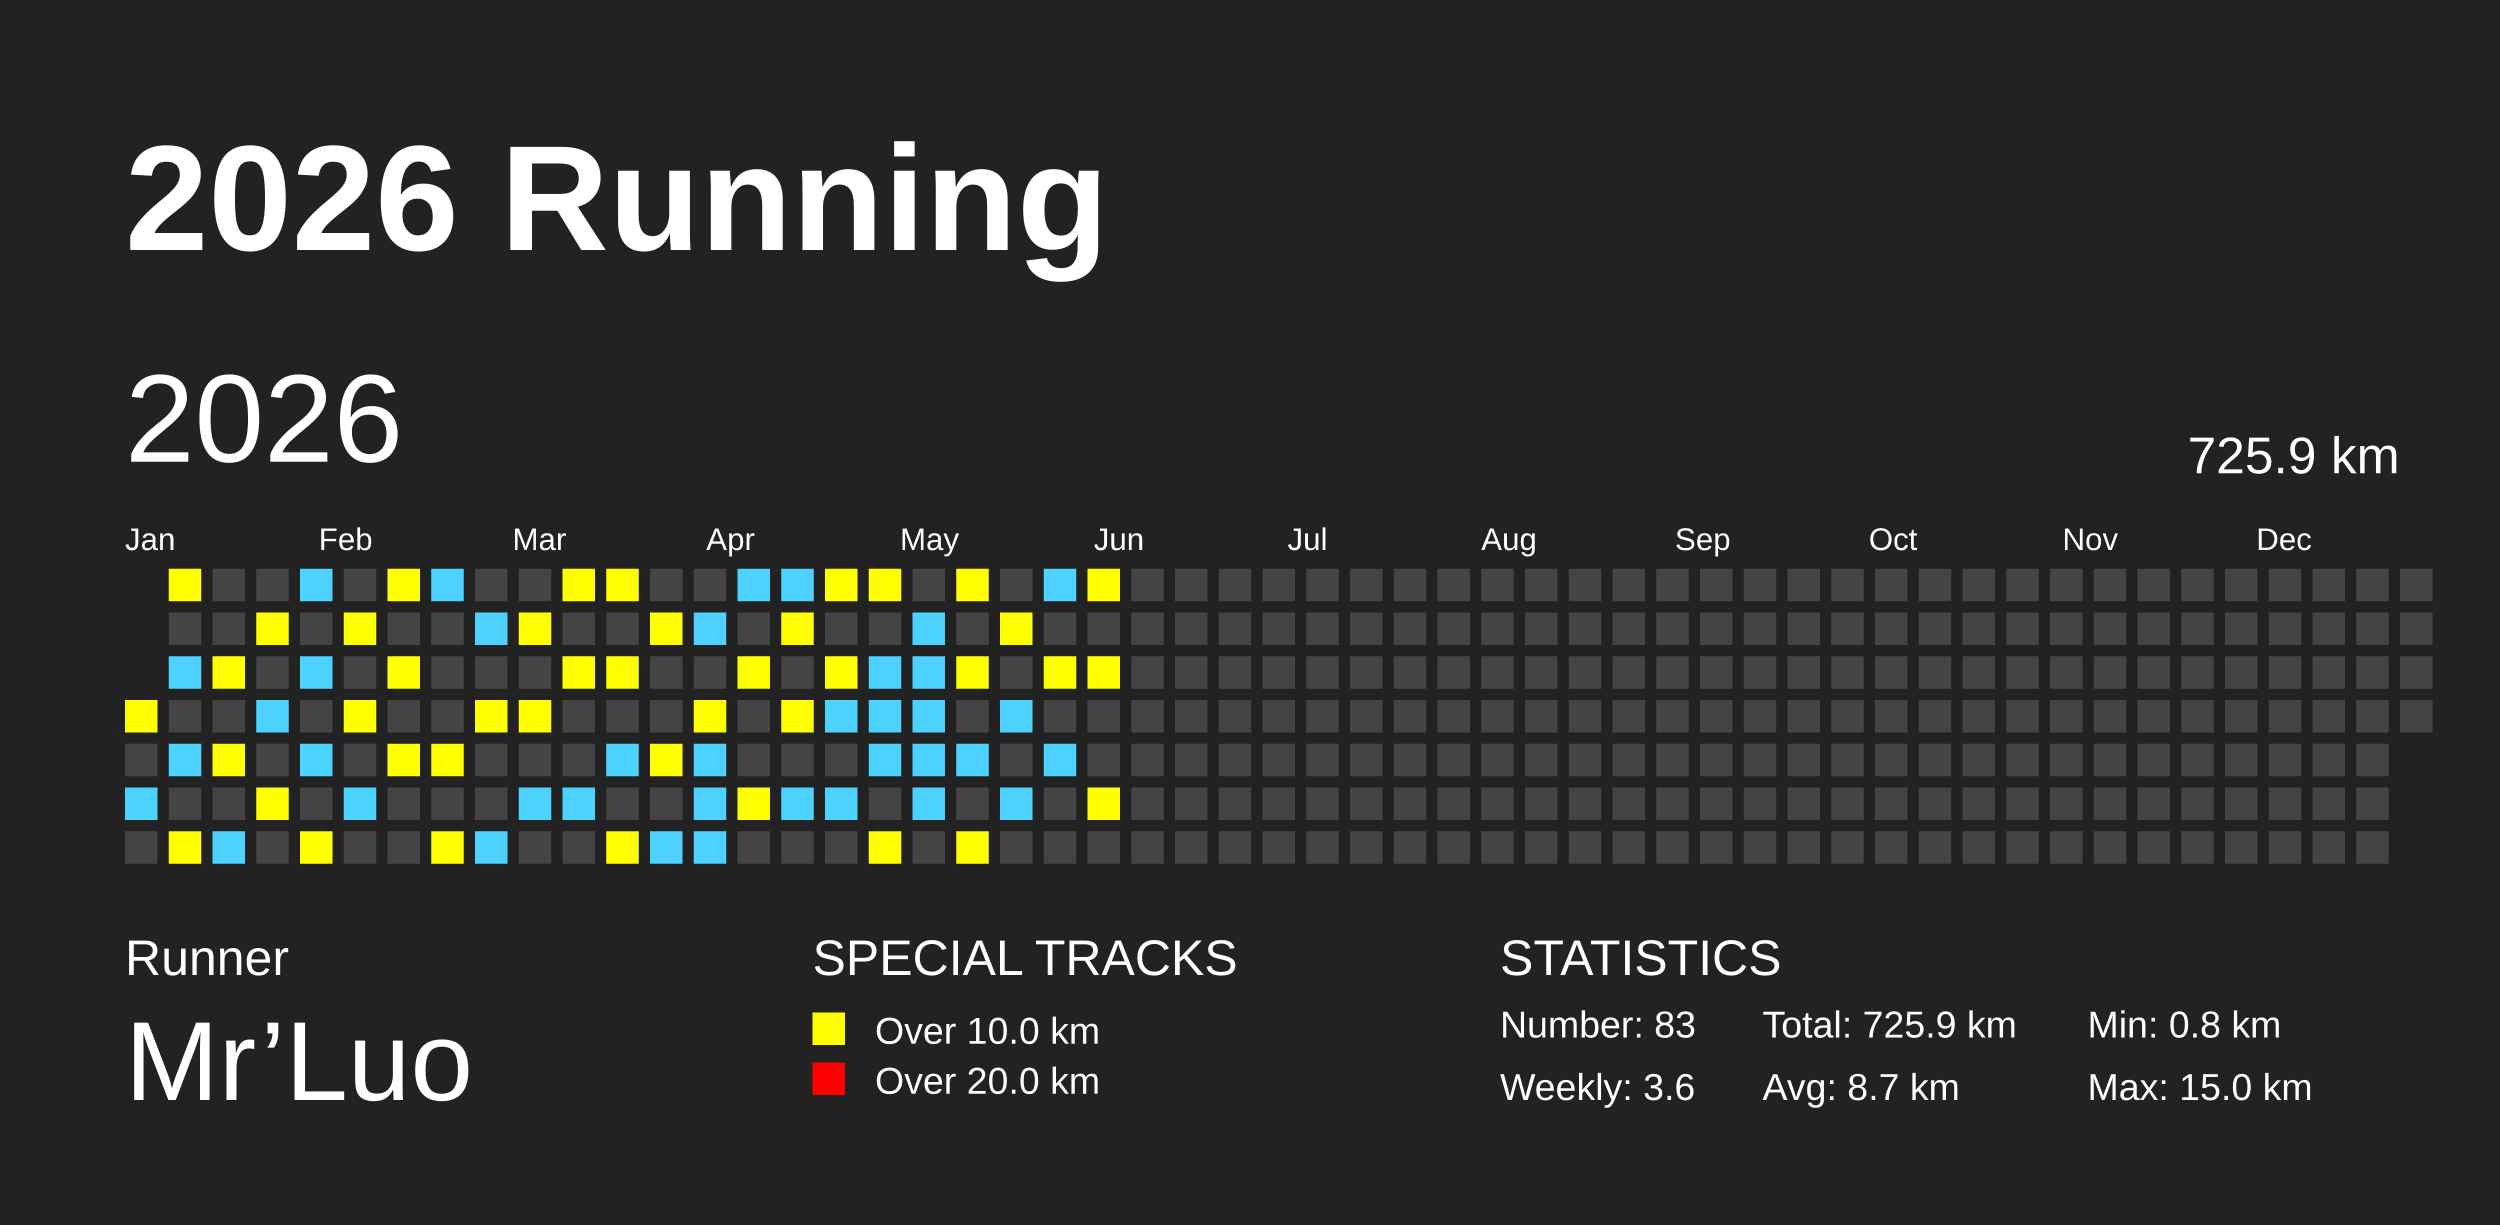
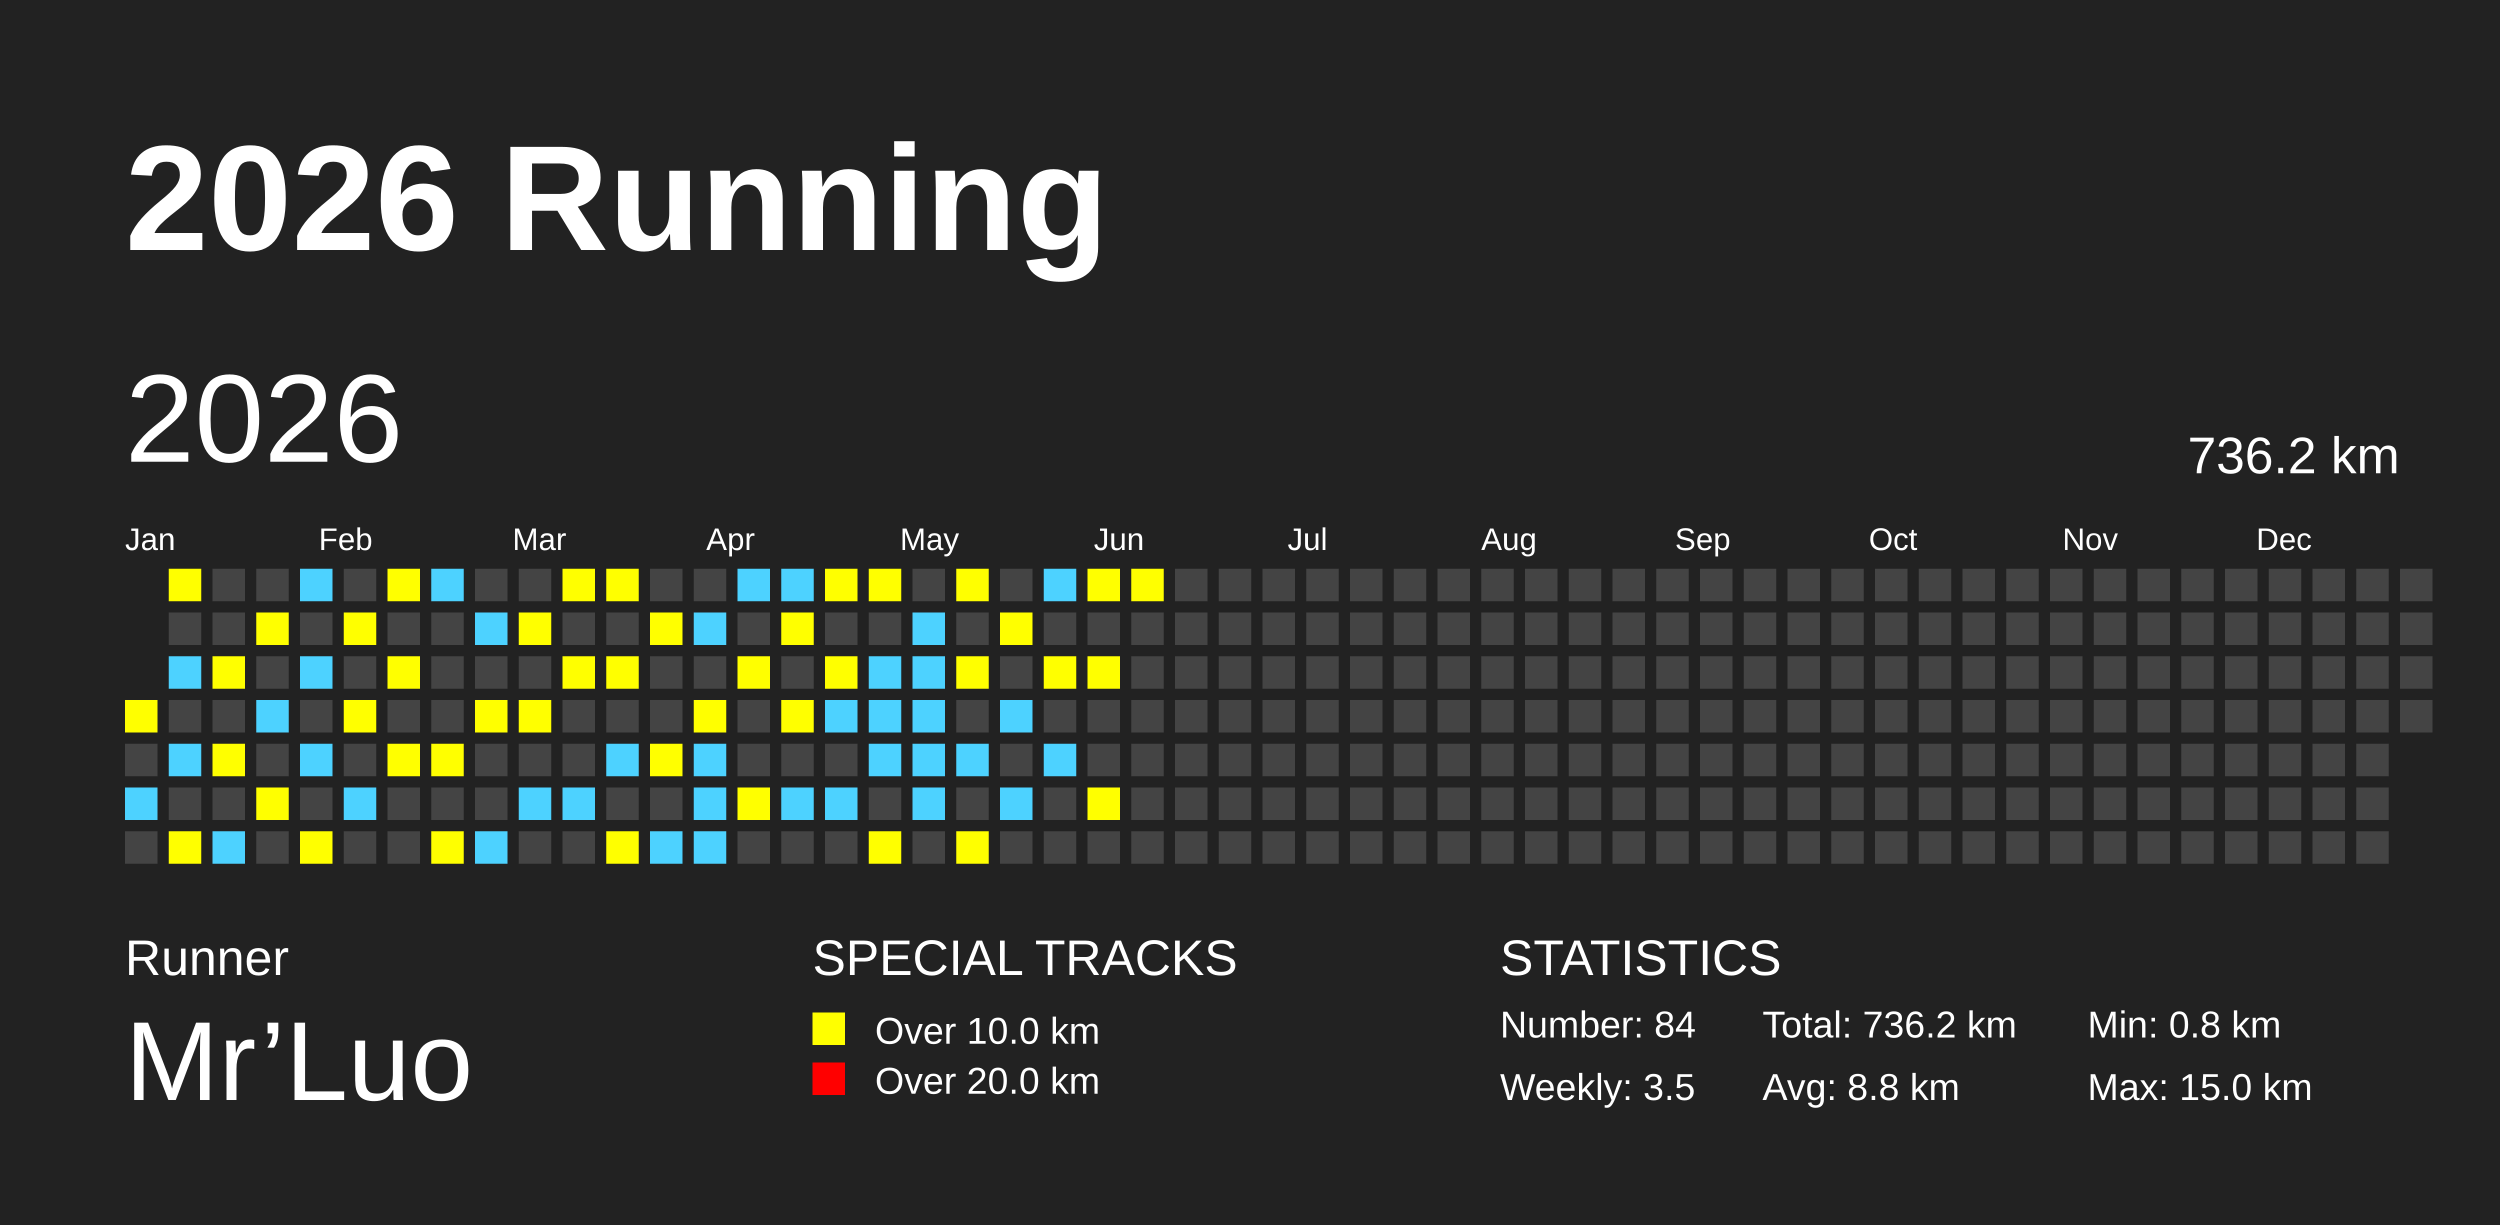
<svg xmlns="http://www.w3.org/2000/svg" baseProfile="full" height="98mm" version="1.1" viewBox="0,0,200,98" width="200mm">
  <defs />
  <rect fill="#222222" height="98" width="200" x="0" y="0" />
  <text fill="#FFFFFF" style="font-size:12px; font-family:Arial; font-weight:bold;" x="10" y="20">2026 Running</text>
  <text fill="#FFFFFF" style="font-size:4px; font-family:Arial" x="10" y="78">Runner</text>
  <text fill="#FFFFFF" style="font-size:9px; font-family:Arial" x="10" y="88">Mr’Luo</text>
  <text fill="#FFFFFF" style="font-size:4px; font-family:Arial" x="65" y="78">SPECIAL TRACKS</text>
  <rect fill="yellow" height="2.6" width="2.6" x="65" y="81" />
  <text fill="#FFFFFF" style="font-size:3px; font-family:Arial" x="70" y="83.5">Over 10.0 km</text>
  <rect fill="red" height="2.6" width="2.6" x="65" y="85" />
  <text fill="#FFFFFF" style="font-size:3px; font-family:Arial" x="70" y="87.5">Over 20.0 km</text>
  <text fill="#FFFFFF" style="font-size:4px; font-family:Arial" x="120" y="78">STATISTICS</text>
-   <text fill="#FFFFFF" style="font-size:3px; font-family:Arial" x="120" y="83">Number: 83</text>
-   <text fill="#FFFFFF" style="font-size:3px; font-family:Arial" x="120" y="88">Weekly: 3.6</text>
-   <text fill="#FFFFFF" style="font-size:3px; font-family:Arial" x="141" y="83">Total: 725.9 km</text>
-   <text fill="#FFFFFF" style="font-size:3px; font-family:Arial" x="141" y="88">Avg: 8.7 km</text>
+   <text fill="#FFFFFF" style="font-size:3px; font-family:Arial" x="120" y="83">Number: 84</text>
+   <text fill="#FFFFFF" style="font-size:3px; font-family:Arial" x="120" y="88">Weekly: 3.5</text>
+   <text fill="#FFFFFF" style="font-size:3px; font-family:Arial" x="141" y="83">Total: 736.2 km</text>
+   <text fill="#FFFFFF" style="font-size:3px; font-family:Arial" x="141" y="88">Avg: 8.8 km</text>
  <text fill="#FFFFFF" style="font-size:3px; font-family:Arial" x="167" y="83">Min: 0.8 km</text>
  <text fill="#FFFFFF" style="font-size:3px; font-family:Arial" x="167" y="88">Max: 15.0 km</text>
  <text dominant-baseline="hanging" fill="#FFFFFF" style="font-size:10.0px; font-family:Arial;" x="10" y="30">2026</text>
-   <text dominant-baseline="hanging" fill="#FFFFFF" style="font-size:4.125px; font-family:Arial;" x="175" y="35">725.9 km</text>
+   <text dominant-baseline="hanging" fill="#FFFFFF" style="font-size:4.125px; font-family:Arial;" x="175" y="35">736.2 km</text>
  <text fill="#FFFFFF" style="font-size:2.5px; font-family:Arial" x="10.0" y="44">Jan</text>
  <text fill="#FFFFFF" style="font-size:2.5px; font-family:Arial" x="25.5" y="44">Feb</text>
  <text fill="#FFFFFF" style="font-size:2.5px; font-family:Arial" x="41.0" y="44">Mar</text>
  <text fill="#FFFFFF" style="font-size:2.5px; font-family:Arial" x="56.5" y="44">Apr</text>
  <text fill="#FFFFFF" style="font-size:2.5px; font-family:Arial" x="72.0" y="44">May</text>
  <text fill="#FFFFFF" style="font-size:2.5px; font-family:Arial" x="87.5" y="44">Jun</text>
  <text fill="#FFFFFF" style="font-size:2.5px; font-family:Arial" x="103.0" y="44">Jul</text>
  <text fill="#FFFFFF" style="font-size:2.5px; font-family:Arial" x="118.5" y="44">Aug</text>
  <text fill="#FFFFFF" style="font-size:2.5px; font-family:Arial" x="134.0" y="44">Sep</text>
  <text fill="#FFFFFF" style="font-size:2.5px; font-family:Arial" x="149.5" y="44">Oct</text>
  <text fill="#FFFFFF" style="font-size:2.5px; font-family:Arial" x="165.0" y="44">Nov</text>
  <text fill="#FFFFFF" style="font-size:2.5px; font-family:Arial" x="180.5" y="44">Dec</text>
  <rect fill="yellow" height="2.6" width="2.6" x="10.0" y="56.0" />
  <rect fill="#444444" height="2.6" width="2.6" x="10.0" y="59.5" />
  <rect fill="#4DD2FF" height="2.6" width="2.6" x="10.0" y="63.0" />
  <rect fill="#444444" height="2.6" width="2.6" x="10.0" y="66.5" />
  <rect fill="yellow" height="2.6" width="2.6" x="13.5" y="45.5" />
  <rect fill="#444444" height="2.6" width="2.6" x="13.5" y="49.0" />
  <rect fill="#4DD2FF" height="2.6" width="2.6" x="13.5" y="52.5" />
  <rect fill="#444444" height="2.6" width="2.6" x="13.5" y="56.0" />
  <rect fill="#4DD2FF" height="2.6" width="2.6" x="13.5" y="59.5" />
  <rect fill="#444444" height="2.6" width="2.6" x="13.5" y="63.0" />
  <rect fill="yellow" height="2.6" width="2.6" x="13.5" y="66.5" />
  <rect fill="#444444" height="2.6" width="2.6" x="17.0" y="45.5" />
  <rect fill="#444444" height="2.6" width="2.6" x="17.0" y="49.0" />
  <rect fill="yellow" height="2.6" width="2.6" x="17.0" y="52.5" />
  <rect fill="#444444" height="2.6" width="2.6" x="17.0" y="56.0" />
  <rect fill="yellow" height="2.6" width="2.6" x="17.0" y="59.5" />
  <rect fill="#444444" height="2.6" width="2.6" x="17.0" y="63.0" />
  <rect fill="#4DD2FF" height="2.6" width="2.6" x="17.0" y="66.5" />
  <rect fill="#444444" height="2.6" width="2.6" x="20.5" y="45.5" />
  <rect fill="yellow" height="2.6" width="2.6" x="20.5" y="49.0" />
  <rect fill="#444444" height="2.6" width="2.6" x="20.5" y="52.5" />
  <rect fill="#4DD2FF" height="2.6" width="2.6" x="20.5" y="56.0" />
  <rect fill="#444444" height="2.6" width="2.6" x="20.5" y="59.5" />
  <rect fill="yellow" height="2.6" width="2.6" x="20.5" y="63.0" />
  <rect fill="#444444" height="2.6" width="2.6" x="20.5" y="66.5" />
  <rect fill="#4DD2FF" height="2.6" width="2.6" x="24.0" y="45.5" />
  <rect fill="#444444" height="2.6" width="2.6" x="24.0" y="49.0" />
  <rect fill="#4DD2FF" height="2.6" width="2.6" x="24.0" y="52.5" />
  <rect fill="#444444" height="2.6" width="2.6" x="24.0" y="56.0" />
  <rect fill="#4DD2FF" height="2.6" width="2.6" x="24.0" y="59.5" />
  <rect fill="#444444" height="2.6" width="2.6" x="24.0" y="63.0" />
  <rect fill="yellow" height="2.6" width="2.6" x="24.0" y="66.5" />
  <rect fill="#444444" height="2.6" width="2.6" x="27.5" y="45.5" />
  <rect fill="yellow" height="2.6" width="2.6" x="27.5" y="49.0" />
  <rect fill="#444444" height="2.6" width="2.6" x="27.5" y="52.5" />
  <rect fill="yellow" height="2.6" width="2.6" x="27.5" y="56.0" />
  <rect fill="#444444" height="2.6" width="2.6" x="27.5" y="59.5" />
  <rect fill="#4DD2FF" height="2.6" width="2.6" x="27.5" y="63.0" />
  <rect fill="#444444" height="2.6" width="2.6" x="27.5" y="66.5" />
  <rect fill="yellow" height="2.6" width="2.6" x="31.0" y="45.5" />
  <rect fill="#444444" height="2.6" width="2.6" x="31.0" y="49.0" />
  <rect fill="yellow" height="2.6" width="2.6" x="31.0" y="52.5" />
  <rect fill="#444444" height="2.6" width="2.6" x="31.0" y="56.0" />
  <rect fill="yellow" height="2.6" width="2.6" x="31.0" y="59.5" />
  <rect fill="#444444" height="2.6" width="2.6" x="31.0" y="63.0" />
  <rect fill="#444444" height="2.6" width="2.6" x="31.0" y="66.5" />
  <rect fill="#4DD2FF" height="2.6" width="2.6" x="34.5" y="45.5" />
  <rect fill="#444444" height="2.6" width="2.6" x="34.5" y="49.0" />
  <rect fill="#444444" height="2.6" width="2.6" x="34.5" y="52.5" />
  <rect fill="#444444" height="2.6" width="2.6" x="34.5" y="56.0" />
  <rect fill="yellow" height="2.6" width="2.6" x="34.5" y="59.5" />
  <rect fill="#444444" height="2.6" width="2.6" x="34.5" y="63.0" />
  <rect fill="yellow" height="2.6" width="2.6" x="34.5" y="66.5" />
  <rect fill="#444444" height="2.6" width="2.6" x="38.0" y="45.5" />
  <rect fill="#4DD2FF" height="2.6" width="2.6" x="38.0" y="49.0" />
  <rect fill="#444444" height="2.6" width="2.6" x="38.0" y="52.5" />
  <rect fill="yellow" height="2.6" width="2.6" x="38.0" y="56.0" />
  <rect fill="#444444" height="2.6" width="2.6" x="38.0" y="59.5" />
  <rect fill="#444444" height="2.6" width="2.6" x="38.0" y="63.0" />
  <rect fill="#4DD2FF" height="2.6" width="2.6" x="38.0" y="66.5" />
  <rect fill="#444444" height="2.6" width="2.6" x="41.5" y="45.5" />
  <rect fill="yellow" height="2.6" width="2.6" x="41.5" y="49.0" />
  <rect fill="#444444" height="2.6" width="2.6" x="41.5" y="52.5" />
  <rect fill="yellow" height="2.6" width="2.6" x="41.5" y="56.0" />
  <rect fill="#444444" height="2.6" width="2.6" x="41.5" y="59.5" />
  <rect fill="#4DD2FF" height="2.6" width="2.6" x="41.5" y="63.0" />
  <rect fill="#444444" height="2.6" width="2.6" x="41.5" y="66.5" />
  <rect fill="yellow" height="2.6" width="2.6" x="45.0" y="45.5" />
  <rect fill="#444444" height="2.6" width="2.6" x="45.0" y="49.0" />
  <rect fill="yellow" height="2.6" width="2.6" x="45.0" y="52.5" />
  <rect fill="#444444" height="2.6" width="2.6" x="45.0" y="56.0" />
  <rect fill="#444444" height="2.6" width="2.6" x="45.0" y="59.5" />
  <rect fill="#4DD2FF" height="2.6" width="2.6" x="45.0" y="63.0" />
  <rect fill="#444444" height="2.6" width="2.6" x="45.0" y="66.5" />
  <rect fill="yellow" height="2.6" width="2.6" x="48.5" y="45.5" />
  <rect fill="#444444" height="2.6" width="2.6" x="48.5" y="49.0" />
  <rect fill="yellow" height="2.6" width="2.6" x="48.5" y="52.5" />
  <rect fill="#444444" height="2.6" width="2.6" x="48.5" y="56.0" />
  <rect fill="#4DD2FF" height="2.6" width="2.6" x="48.5" y="59.5" />
  <rect fill="#444444" height="2.6" width="2.6" x="48.5" y="63.0" />
  <rect fill="yellow" height="2.6" width="2.6" x="48.5" y="66.5" />
  <rect fill="#444444" height="2.6" width="2.6" x="52.0" y="45.5" />
  <rect fill="yellow" height="2.6" width="2.6" x="52.0" y="49.0" />
  <rect fill="#444444" height="2.6" width="2.6" x="52.0" y="52.5" />
  <rect fill="#444444" height="2.6" width="2.6" x="52.0" y="56.0" />
  <rect fill="yellow" height="2.6" width="2.6" x="52.0" y="59.5" />
  <rect fill="#444444" height="2.6" width="2.6" x="52.0" y="63.0" />
  <rect fill="#4DD2FF" height="2.6" width="2.6" x="52.0" y="66.5" />
  <rect fill="#444444" height="2.6" width="2.6" x="55.5" y="45.5" />
  <rect fill="#4DD2FF" height="2.6" width="2.6" x="55.5" y="49.0" />
  <rect fill="#444444" height="2.6" width="2.6" x="55.5" y="52.5" />
  <rect fill="yellow" height="2.6" width="2.6" x="55.5" y="56.0" />
  <rect fill="#4DD2FF" height="2.6" width="2.6" x="55.5" y="59.5" />
  <rect fill="#4DD2FF" height="2.6" width="2.6" x="55.5" y="63.0" />
  <rect fill="#4DD2FF" height="2.6" width="2.6" x="55.5" y="66.5" />
  <rect fill="#4DD2FF" height="2.6" width="2.6" x="59.0" y="45.5" />
  <rect fill="#444444" height="2.6" width="2.6" x="59.0" y="49.0" />
  <rect fill="yellow" height="2.6" width="2.6" x="59.0" y="52.5" />
  <rect fill="#444444" height="2.6" width="2.6" x="59.0" y="56.0" />
  <rect fill="#444444" height="2.6" width="2.6" x="59.0" y="59.5" />
  <rect fill="yellow" height="2.6" width="2.6" x="59.0" y="63.0" />
  <rect fill="#444444" height="2.6" width="2.6" x="59.0" y="66.5" />
  <rect fill="#4DD2FF" height="2.6" width="2.6" x="62.5" y="45.5" />
  <rect fill="yellow" height="2.6" width="2.6" x="62.5" y="49.0" />
  <rect fill="#444444" height="2.6" width="2.6" x="62.5" y="52.5" />
  <rect fill="yellow" height="2.6" width="2.6" x="62.5" y="56.0" />
  <rect fill="#444444" height="2.6" width="2.6" x="62.5" y="59.5" />
  <rect fill="#4DD2FF" height="2.6" width="2.6" x="62.5" y="63.0" />
  <rect fill="#444444" height="2.6" width="2.6" x="62.5" y="66.5" />
  <rect fill="yellow" height="2.6" width="2.6" x="66.0" y="45.5" />
  <rect fill="#444444" height="2.6" width="2.6" x="66.0" y="49.0" />
  <rect fill="yellow" height="2.6" width="2.6" x="66.0" y="52.5" />
  <rect fill="#4DD2FF" height="2.6" width="2.6" x="66.0" y="56.0" />
  <rect fill="#444444" height="2.6" width="2.6" x="66.0" y="59.5" />
  <rect fill="#4DD2FF" height="2.6" width="2.6" x="66.0" y="63.0" />
  <rect fill="#444444" height="2.6" width="2.6" x="66.0" y="66.5" />
  <rect fill="yellow" height="2.6" width="2.6" x="69.5" y="45.5" />
  <rect fill="#444444" height="2.6" width="2.6" x="69.5" y="49.0" />
  <rect fill="#4DD2FF" height="2.6" width="2.6" x="69.5" y="52.5" />
  <rect fill="#4DD2FF" height="2.6" width="2.6" x="69.5" y="56.0" />
  <rect fill="#4DD2FF" height="2.6" width="2.6" x="69.5" y="59.5" />
  <rect fill="#444444" height="2.6" width="2.6" x="69.5" y="63.0" />
  <rect fill="yellow" height="2.6" width="2.6" x="69.5" y="66.5" />
  <rect fill="#444444" height="2.6" width="2.6" x="73.0" y="45.5" />
  <rect fill="#4DD2FF" height="2.6" width="2.6" x="73.0" y="49.0" />
  <rect fill="#4DD2FF" height="2.6" width="2.6" x="73.0" y="52.5" />
  <rect fill="#4DD2FF" height="2.6" width="2.6" x="73.0" y="56.0" />
  <rect fill="#4DD2FF" height="2.6" width="2.6" x="73.0" y="59.5" />
  <rect fill="#4DD2FF" height="2.6" width="2.6" x="73.0" y="63.0" />
  <rect fill="#444444" height="2.6" width="2.6" x="73.0" y="66.5" />
  <rect fill="yellow" height="2.6" width="2.6" x="76.5" y="45.5" />
  <rect fill="#444444" height="2.6" width="2.6" x="76.5" y="49.0" />
  <rect fill="yellow" height="2.6" width="2.6" x="76.5" y="52.5" />
  <rect fill="#444444" height="2.6" width="2.6" x="76.5" y="56.0" />
  <rect fill="#4DD2FF" height="2.6" width="2.6" x="76.5" y="59.5" />
  <rect fill="#444444" height="2.6" width="2.6" x="76.5" y="63.0" />
  <rect fill="yellow" height="2.6" width="2.6" x="76.5" y="66.5" />
  <rect fill="#444444" height="2.6" width="2.6" x="80.0" y="45.5" />
  <rect fill="yellow" height="2.6" width="2.6" x="80.0" y="49.0" />
  <rect fill="#444444" height="2.6" width="2.6" x="80.0" y="52.5" />
  <rect fill="#4DD2FF" height="2.6" width="2.6" x="80.0" y="56.0" />
  <rect fill="#444444" height="2.6" width="2.6" x="80.0" y="59.5" />
  <rect fill="#4DD2FF" height="2.6" width="2.6" x="80.0" y="63.0" />
  <rect fill="#444444" height="2.6" width="2.6" x="80.0" y="66.5" />
  <rect fill="#4DD2FF" height="2.6" width="2.6" x="83.5" y="45.5" />
  <rect fill="#444444" height="2.6" width="2.6" x="83.5" y="49.0" />
  <rect fill="yellow" height="2.6" width="2.6" x="83.5" y="52.5" />
  <rect fill="#444444" height="2.6" width="2.6" x="83.5" y="56.0" />
  <rect fill="#4DD2FF" height="2.6" width="2.6" x="83.5" y="59.5" />
  <rect fill="#444444" height="2.6" width="2.6" x="83.5" y="63.0" />
  <rect fill="#444444" height="2.6" width="2.6" x="83.5" y="66.5" />
  <rect fill="yellow" height="2.6" width="2.6" x="87.0" y="45.5" />
  <rect fill="#444444" height="2.6" width="2.6" x="87.0" y="49.0" />
  <rect fill="yellow" height="2.6" width="2.6" x="87.0" y="52.5" />
  <rect fill="#444444" height="2.6" width="2.6" x="87.0" y="56.0" />
  <rect fill="#444444" height="2.6" width="2.6" x="87.0" y="59.5" />
  <rect fill="yellow" height="2.6" width="2.6" x="87.0" y="63.0" />
  <rect fill="#444444" height="2.6" width="2.6" x="87.0" y="66.5" />
-   <rect fill="#444444" height="2.6" width="2.6" x="90.5" y="45.5" />
+   <rect fill="yellow" height="2.6" width="2.6" x="90.5" y="45.5" />
  <rect fill="#444444" height="2.6" width="2.6" x="90.5" y="49.0" />
  <rect fill="#444444" height="2.6" width="2.6" x="90.5" y="52.5" />
  <rect fill="#444444" height="2.6" width="2.6" x="90.5" y="56.0" />
  <rect fill="#444444" height="2.6" width="2.6" x="90.5" y="59.5" />
  <rect fill="#444444" height="2.6" width="2.6" x="90.5" y="63.0" />
  <rect fill="#444444" height="2.6" width="2.6" x="90.5" y="66.5" />
  <rect fill="#444444" height="2.6" width="2.6" x="94.0" y="45.5" />
  <rect fill="#444444" height="2.6" width="2.6" x="94.0" y="49.0" />
  <rect fill="#444444" height="2.6" width="2.6" x="94.0" y="52.5" />
  <rect fill="#444444" height="2.6" width="2.6" x="94.0" y="56.0" />
  <rect fill="#444444" height="2.6" width="2.6" x="94.0" y="59.5" />
  <rect fill="#444444" height="2.6" width="2.6" x="94.0" y="63.0" />
  <rect fill="#444444" height="2.6" width="2.6" x="94.0" y="66.5" />
  <rect fill="#444444" height="2.6" width="2.6" x="97.5" y="45.5" />
  <rect fill="#444444" height="2.6" width="2.6" x="97.5" y="49.0" />
  <rect fill="#444444" height="2.6" width="2.6" x="97.5" y="52.5" />
  <rect fill="#444444" height="2.6" width="2.6" x="97.5" y="56.0" />
  <rect fill="#444444" height="2.6" width="2.6" x="97.5" y="59.5" />
  <rect fill="#444444" height="2.6" width="2.6" x="97.5" y="63.0" />
  <rect fill="#444444" height="2.6" width="2.6" x="97.5" y="66.5" />
  <rect fill="#444444" height="2.6" width="2.6" x="101.0" y="45.5" />
  <rect fill="#444444" height="2.6" width="2.6" x="101.0" y="49.0" />
  <rect fill="#444444" height="2.6" width="2.6" x="101.0" y="52.5" />
  <rect fill="#444444" height="2.6" width="2.6" x="101.0" y="56.0" />
  <rect fill="#444444" height="2.6" width="2.6" x="101.0" y="59.5" />
  <rect fill="#444444" height="2.6" width="2.6" x="101.0" y="63.0" />
  <rect fill="#444444" height="2.6" width="2.6" x="101.0" y="66.5" />
  <rect fill="#444444" height="2.6" width="2.6" x="104.5" y="45.5" />
  <rect fill="#444444" height="2.6" width="2.6" x="104.5" y="49.0" />
  <rect fill="#444444" height="2.6" width="2.6" x="104.5" y="52.5" />
  <rect fill="#444444" height="2.6" width="2.6" x="104.5" y="56.0" />
  <rect fill="#444444" height="2.6" width="2.6" x="104.5" y="59.5" />
  <rect fill="#444444" height="2.6" width="2.6" x="104.5" y="63.0" />
  <rect fill="#444444" height="2.6" width="2.6" x="104.5" y="66.5" />
  <rect fill="#444444" height="2.6" width="2.6" x="108.0" y="45.5" />
  <rect fill="#444444" height="2.6" width="2.6" x="108.0" y="49.0" />
  <rect fill="#444444" height="2.6" width="2.6" x="108.0" y="52.5" />
  <rect fill="#444444" height="2.6" width="2.6" x="108.0" y="56.0" />
  <rect fill="#444444" height="2.6" width="2.6" x="108.0" y="59.5" />
  <rect fill="#444444" height="2.6" width="2.6" x="108.0" y="63.0" />
  <rect fill="#444444" height="2.6" width="2.6" x="108.0" y="66.5" />
  <rect fill="#444444" height="2.6" width="2.6" x="111.5" y="45.5" />
  <rect fill="#444444" height="2.6" width="2.6" x="111.5" y="49.0" />
  <rect fill="#444444" height="2.6" width="2.6" x="111.5" y="52.5" />
  <rect fill="#444444" height="2.6" width="2.6" x="111.5" y="56.0" />
  <rect fill="#444444" height="2.6" width="2.6" x="111.5" y="59.5" />
  <rect fill="#444444" height="2.6" width="2.6" x="111.5" y="63.0" />
  <rect fill="#444444" height="2.6" width="2.6" x="111.5" y="66.5" />
  <rect fill="#444444" height="2.6" width="2.6" x="115.0" y="45.5" />
  <rect fill="#444444" height="2.6" width="2.6" x="115.0" y="49.0" />
  <rect fill="#444444" height="2.6" width="2.6" x="115.0" y="52.5" />
  <rect fill="#444444" height="2.6" width="2.6" x="115.0" y="56.0" />
  <rect fill="#444444" height="2.6" width="2.6" x="115.0" y="59.5" />
  <rect fill="#444444" height="2.6" width="2.6" x="115.0" y="63.0" />
  <rect fill="#444444" height="2.6" width="2.6" x="115.0" y="66.5" />
  <rect fill="#444444" height="2.6" width="2.6" x="118.5" y="45.5" />
  <rect fill="#444444" height="2.6" width="2.6" x="118.5" y="49.0" />
  <rect fill="#444444" height="2.6" width="2.6" x="118.5" y="52.5" />
  <rect fill="#444444" height="2.6" width="2.6" x="118.5" y="56.0" />
  <rect fill="#444444" height="2.6" width="2.6" x="118.5" y="59.5" />
  <rect fill="#444444" height="2.6" width="2.6" x="118.5" y="63.0" />
  <rect fill="#444444" height="2.6" width="2.6" x="118.5" y="66.5" />
  <rect fill="#444444" height="2.6" width="2.6" x="122.0" y="45.5" />
  <rect fill="#444444" height="2.6" width="2.6" x="122.0" y="49.0" />
  <rect fill="#444444" height="2.6" width="2.6" x="122.0" y="52.5" />
  <rect fill="#444444" height="2.6" width="2.6" x="122.0" y="56.0" />
  <rect fill="#444444" height="2.6" width="2.6" x="122.0" y="59.5" />
  <rect fill="#444444" height="2.6" width="2.6" x="122.0" y="63.0" />
  <rect fill="#444444" height="2.6" width="2.6" x="122.0" y="66.5" />
  <rect fill="#444444" height="2.6" width="2.6" x="125.5" y="45.5" />
  <rect fill="#444444" height="2.6" width="2.6" x="125.5" y="49.0" />
  <rect fill="#444444" height="2.6" width="2.6" x="125.5" y="52.5" />
  <rect fill="#444444" height="2.6" width="2.6" x="125.5" y="56.0" />
  <rect fill="#444444" height="2.6" width="2.6" x="125.5" y="59.5" />
  <rect fill="#444444" height="2.6" width="2.6" x="125.5" y="63.0" />
  <rect fill="#444444" height="2.6" width="2.6" x="125.5" y="66.5" />
  <rect fill="#444444" height="2.6" width="2.6" x="129.0" y="45.5" />
  <rect fill="#444444" height="2.6" width="2.6" x="129.0" y="49.0" />
  <rect fill="#444444" height="2.6" width="2.6" x="129.0" y="52.5" />
  <rect fill="#444444" height="2.6" width="2.6" x="129.0" y="56.0" />
  <rect fill="#444444" height="2.6" width="2.6" x="129.0" y="59.5" />
  <rect fill="#444444" height="2.6" width="2.6" x="129.0" y="63.0" />
  <rect fill="#444444" height="2.6" width="2.6" x="129.0" y="66.5" />
  <rect fill="#444444" height="2.6" width="2.6" x="132.5" y="45.5" />
  <rect fill="#444444" height="2.6" width="2.6" x="132.5" y="49.0" />
  <rect fill="#444444" height="2.6" width="2.6" x="132.5" y="52.5" />
  <rect fill="#444444" height="2.6" width="2.6" x="132.5" y="56.0" />
  <rect fill="#444444" height="2.6" width="2.6" x="132.5" y="59.5" />
  <rect fill="#444444" height="2.6" width="2.6" x="132.5" y="63.0" />
  <rect fill="#444444" height="2.6" width="2.6" x="132.5" y="66.5" />
  <rect fill="#444444" height="2.6" width="2.6" x="136.0" y="45.5" />
  <rect fill="#444444" height="2.6" width="2.6" x="136.0" y="49.0" />
  <rect fill="#444444" height="2.6" width="2.6" x="136.0" y="52.5" />
  <rect fill="#444444" height="2.6" width="2.6" x="136.0" y="56.0" />
  <rect fill="#444444" height="2.6" width="2.6" x="136.0" y="59.5" />
  <rect fill="#444444" height="2.6" width="2.6" x="136.0" y="63.0" />
  <rect fill="#444444" height="2.6" width="2.6" x="136.0" y="66.5" />
  <rect fill="#444444" height="2.6" width="2.6" x="139.5" y="45.5" />
  <rect fill="#444444" height="2.6" width="2.6" x="139.5" y="49.0" />
  <rect fill="#444444" height="2.6" width="2.6" x="139.5" y="52.5" />
  <rect fill="#444444" height="2.6" width="2.6" x="139.5" y="56.0" />
  <rect fill="#444444" height="2.6" width="2.6" x="139.5" y="59.5" />
  <rect fill="#444444" height="2.6" width="2.6" x="139.5" y="63.0" />
  <rect fill="#444444" height="2.6" width="2.6" x="139.5" y="66.5" />
  <rect fill="#444444" height="2.6" width="2.6" x="143.0" y="45.5" />
  <rect fill="#444444" height="2.6" width="2.6" x="143.0" y="49.0" />
  <rect fill="#444444" height="2.6" width="2.6" x="143.0" y="52.5" />
  <rect fill="#444444" height="2.6" width="2.6" x="143.0" y="56.0" />
  <rect fill="#444444" height="2.6" width="2.6" x="143.0" y="59.5" />
  <rect fill="#444444" height="2.6" width="2.6" x="143.0" y="63.0" />
  <rect fill="#444444" height="2.6" width="2.6" x="143.0" y="66.5" />
  <rect fill="#444444" height="2.6" width="2.6" x="146.5" y="45.5" />
  <rect fill="#444444" height="2.6" width="2.6" x="146.5" y="49.0" />
  <rect fill="#444444" height="2.6" width="2.6" x="146.5" y="52.5" />
  <rect fill="#444444" height="2.6" width="2.6" x="146.5" y="56.0" />
  <rect fill="#444444" height="2.6" width="2.6" x="146.5" y="59.5" />
  <rect fill="#444444" height="2.6" width="2.6" x="146.5" y="63.0" />
  <rect fill="#444444" height="2.6" width="2.6" x="146.5" y="66.5" />
  <rect fill="#444444" height="2.6" width="2.6" x="150.0" y="45.5" />
  <rect fill="#444444" height="2.6" width="2.6" x="150.0" y="49.0" />
  <rect fill="#444444" height="2.6" width="2.6" x="150.0" y="52.5" />
  <rect fill="#444444" height="2.6" width="2.6" x="150.0" y="56.0" />
  <rect fill="#444444" height="2.6" width="2.6" x="150.0" y="59.5" />
  <rect fill="#444444" height="2.6" width="2.6" x="150.0" y="63.0" />
  <rect fill="#444444" height="2.6" width="2.6" x="150.0" y="66.5" />
  <rect fill="#444444" height="2.6" width="2.6" x="153.5" y="45.5" />
  <rect fill="#444444" height="2.6" width="2.6" x="153.5" y="49.0" />
  <rect fill="#444444" height="2.6" width="2.6" x="153.5" y="52.5" />
  <rect fill="#444444" height="2.6" width="2.6" x="153.5" y="56.0" />
  <rect fill="#444444" height="2.6" width="2.6" x="153.5" y="59.5" />
  <rect fill="#444444" height="2.6" width="2.6" x="153.5" y="63.0" />
  <rect fill="#444444" height="2.6" width="2.6" x="153.5" y="66.5" />
  <rect fill="#444444" height="2.6" width="2.6" x="157.0" y="45.5" />
  <rect fill="#444444" height="2.6" width="2.6" x="157.0" y="49.0" />
  <rect fill="#444444" height="2.6" width="2.6" x="157.0" y="52.5" />
  <rect fill="#444444" height="2.6" width="2.6" x="157.0" y="56.0" />
  <rect fill="#444444" height="2.6" width="2.6" x="157.0" y="59.5" />
  <rect fill="#444444" height="2.6" width="2.6" x="157.0" y="63.0" />
  <rect fill="#444444" height="2.6" width="2.6" x="157.0" y="66.5" />
  <rect fill="#444444" height="2.6" width="2.6" x="160.5" y="45.5" />
  <rect fill="#444444" height="2.6" width="2.6" x="160.5" y="49.0" />
  <rect fill="#444444" height="2.6" width="2.6" x="160.5" y="52.5" />
  <rect fill="#444444" height="2.6" width="2.6" x="160.5" y="56.0" />
  <rect fill="#444444" height="2.6" width="2.6" x="160.5" y="59.5" />
  <rect fill="#444444" height="2.6" width="2.6" x="160.5" y="63.0" />
  <rect fill="#444444" height="2.6" width="2.6" x="160.5" y="66.5" />
  <rect fill="#444444" height="2.6" width="2.6" x="164.0" y="45.5" />
  <rect fill="#444444" height="2.6" width="2.6" x="164.0" y="49.0" />
  <rect fill="#444444" height="2.6" width="2.6" x="164.0" y="52.5" />
  <rect fill="#444444" height="2.6" width="2.6" x="164.0" y="56.0" />
  <rect fill="#444444" height="2.6" width="2.6" x="164.0" y="59.5" />
  <rect fill="#444444" height="2.6" width="2.6" x="164.0" y="63.0" />
  <rect fill="#444444" height="2.6" width="2.6" x="164.0" y="66.5" />
  <rect fill="#444444" height="2.6" width="2.6" x="167.5" y="45.5" />
  <rect fill="#444444" height="2.6" width="2.6" x="167.5" y="49.0" />
  <rect fill="#444444" height="2.6" width="2.6" x="167.5" y="52.5" />
  <rect fill="#444444" height="2.6" width="2.6" x="167.5" y="56.0" />
  <rect fill="#444444" height="2.6" width="2.6" x="167.5" y="59.5" />
  <rect fill="#444444" height="2.6" width="2.6" x="167.5" y="63.0" />
  <rect fill="#444444" height="2.6" width="2.6" x="167.5" y="66.5" />
  <rect fill="#444444" height="2.6" width="2.6" x="171.0" y="45.5" />
  <rect fill="#444444" height="2.6" width="2.6" x="171.0" y="49.0" />
  <rect fill="#444444" height="2.6" width="2.6" x="171.0" y="52.5" />
  <rect fill="#444444" height="2.6" width="2.6" x="171.0" y="56.0" />
  <rect fill="#444444" height="2.6" width="2.6" x="171.0" y="59.5" />
  <rect fill="#444444" height="2.6" width="2.6" x="171.0" y="63.0" />
  <rect fill="#444444" height="2.6" width="2.6" x="171.0" y="66.5" />
  <rect fill="#444444" height="2.6" width="2.6" x="174.5" y="45.5" />
  <rect fill="#444444" height="2.6" width="2.6" x="174.5" y="49.0" />
  <rect fill="#444444" height="2.6" width="2.6" x="174.5" y="52.5" />
  <rect fill="#444444" height="2.6" width="2.6" x="174.5" y="56.0" />
  <rect fill="#444444" height="2.6" width="2.6" x="174.5" y="59.5" />
  <rect fill="#444444" height="2.6" width="2.6" x="174.5" y="63.0" />
  <rect fill="#444444" height="2.6" width="2.6" x="174.5" y="66.5" />
  <rect fill="#444444" height="2.6" width="2.6" x="178.0" y="45.5" />
  <rect fill="#444444" height="2.6" width="2.6" x="178.0" y="49.0" />
  <rect fill="#444444" height="2.6" width="2.6" x="178.0" y="52.5" />
  <rect fill="#444444" height="2.6" width="2.6" x="178.0" y="56.0" />
  <rect fill="#444444" height="2.6" width="2.6" x="178.0" y="59.5" />
  <rect fill="#444444" height="2.6" width="2.6" x="178.0" y="63.0" />
  <rect fill="#444444" height="2.6" width="2.6" x="178.0" y="66.5" />
  <rect fill="#444444" height="2.6" width="2.6" x="181.5" y="45.5" />
  <rect fill="#444444" height="2.6" width="2.6" x="181.5" y="49.0" />
  <rect fill="#444444" height="2.6" width="2.6" x="181.5" y="52.5" />
  <rect fill="#444444" height="2.6" width="2.6" x="181.5" y="56.0" />
  <rect fill="#444444" height="2.6" width="2.6" x="181.5" y="59.5" />
  <rect fill="#444444" height="2.6" width="2.6" x="181.5" y="63.0" />
  <rect fill="#444444" height="2.6" width="2.6" x="181.5" y="66.5" />
  <rect fill="#444444" height="2.6" width="2.6" x="185.0" y="45.5" />
  <rect fill="#444444" height="2.6" width="2.6" x="185.0" y="49.0" />
  <rect fill="#444444" height="2.6" width="2.6" x="185.0" y="52.5" />
  <rect fill="#444444" height="2.6" width="2.6" x="185.0" y="56.0" />
  <rect fill="#444444" height="2.6" width="2.6" x="185.0" y="59.5" />
  <rect fill="#444444" height="2.6" width="2.6" x="185.0" y="63.0" />
  <rect fill="#444444" height="2.6" width="2.6" x="185.0" y="66.5" />
  <rect fill="#444444" height="2.6" width="2.6" x="188.5" y="45.5" />
  <rect fill="#444444" height="2.6" width="2.6" x="188.5" y="49.0" />
  <rect fill="#444444" height="2.6" width="2.6" x="188.5" y="52.5" />
  <rect fill="#444444" height="2.6" width="2.6" x="188.5" y="56.0" />
  <rect fill="#444444" height="2.6" width="2.6" x="188.5" y="59.5" />
  <rect fill="#444444" height="2.6" width="2.6" x="188.5" y="63.0" />
  <rect fill="#444444" height="2.6" width="2.6" x="188.5" y="66.5" />
  <rect fill="#444444" height="2.6" width="2.6" x="192.0" y="45.5" />
  <rect fill="#444444" height="2.6" width="2.6" x="192.0" y="49.0" />
  <rect fill="#444444" height="2.6" width="2.6" x="192.0" y="52.5" />
  <rect fill="#444444" height="2.6" width="2.6" x="192.0" y="56.0" />
</svg>
